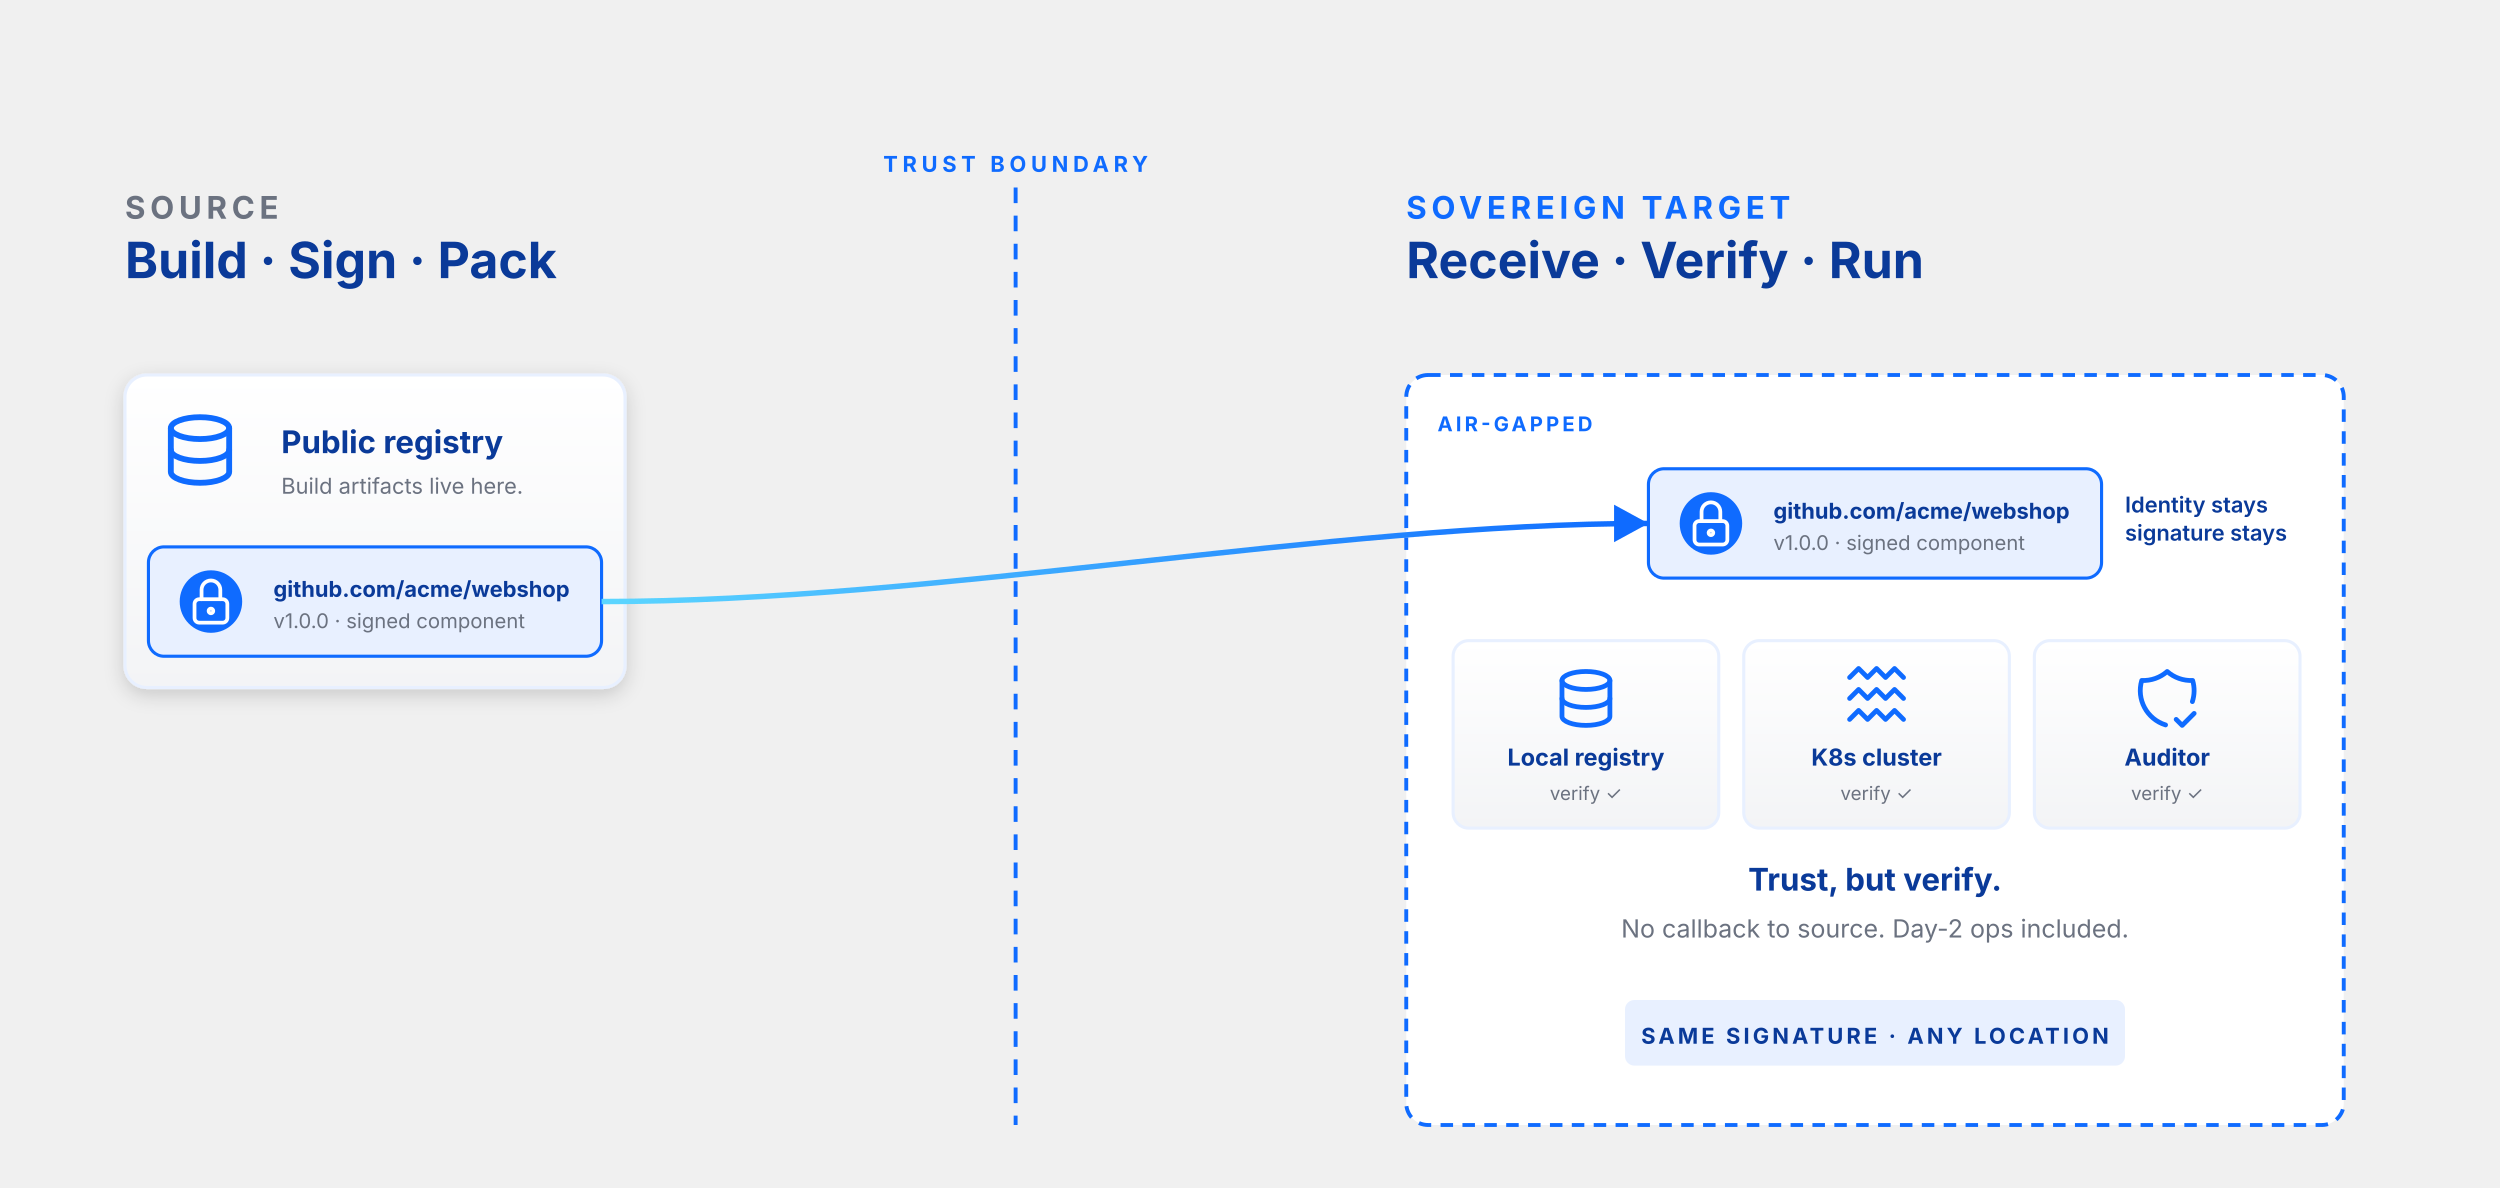
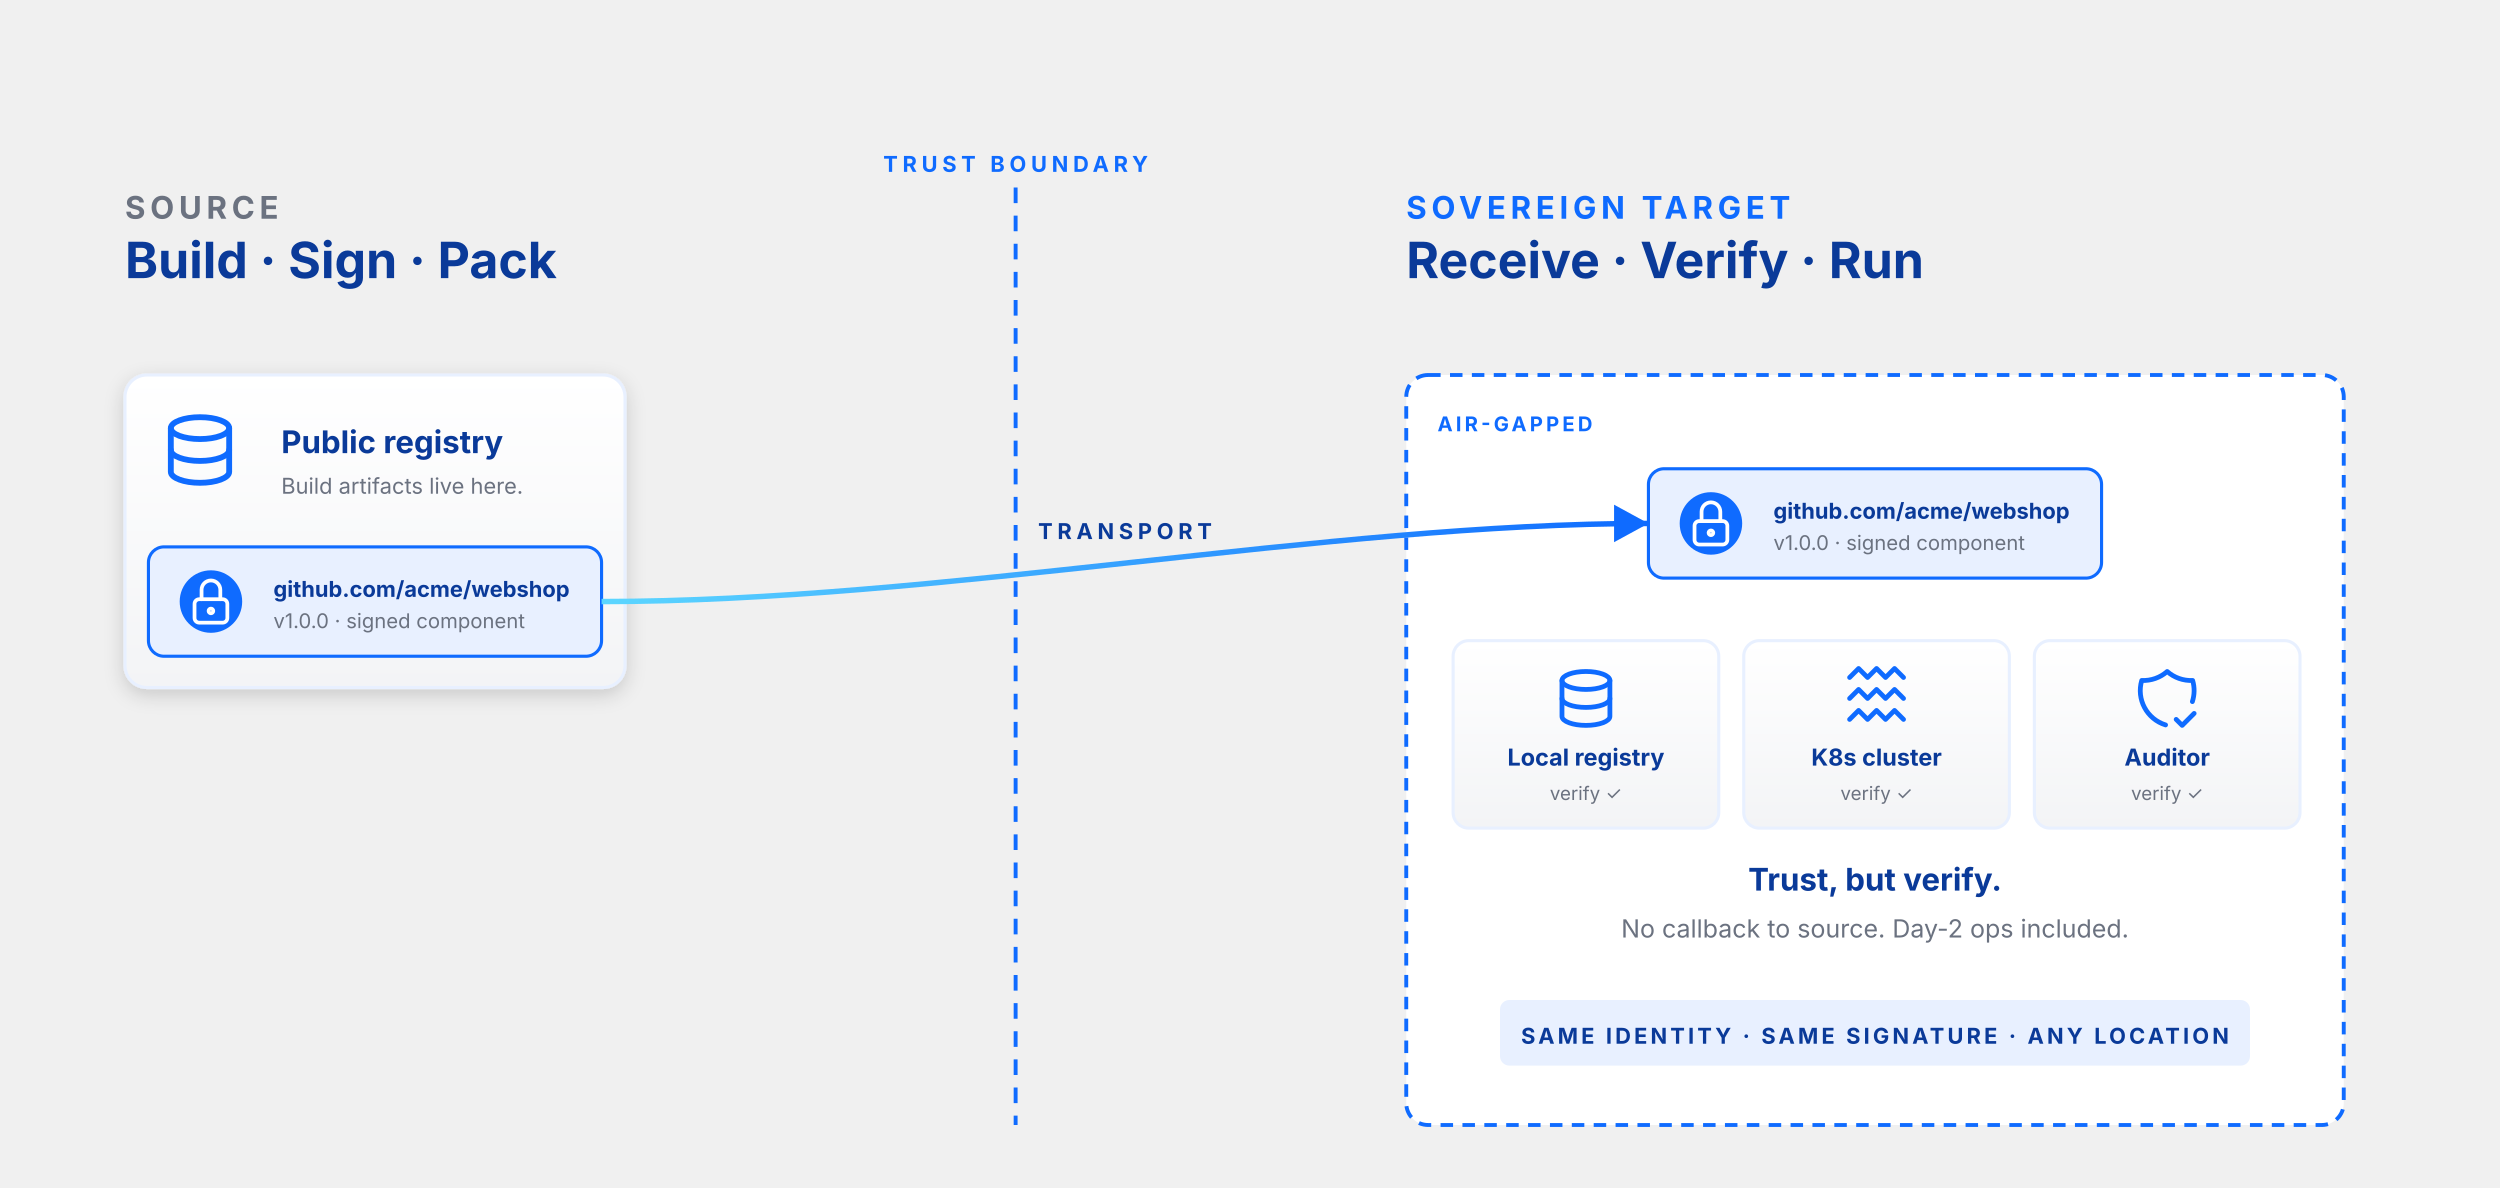
<svg xmlns="http://www.w3.org/2000/svg" viewBox="0 0 1600 760" role="img" aria-label="Sovereign-ready: trust, but verify">
  <defs>
    <linearGradient id="pillarFill" x1="0%" y1="0%" x2="0%" y2="100%">
      <stop offset="0%" stop-color="#ffffff" />
      <stop offset="100%" stop-color="#f3f4f6" />
    </linearGradient>
    <filter id="softShadow" x="-20%" y="-20%" width="140%" height="140%">
      <feGaussianBlur in="SourceAlpha" stdDeviation="6" />
      <feOffset dx="0" dy="4" result="offsetblur" />
      <feComponentTransfer>
        <feFuncA type="linear" slope="0.16" />
      </feComponentTransfer>
      <feMerge>
        <feMergeNode />
        <feMergeNode in="SourceGraphic" />
      </feMerge>
    </filter>
    <linearGradient id="brandFill" x1="0%" y1="0%" x2="100%" y2="0%">
      <stop offset="0%" stop-color="#5cd6ff" />
      <stop offset="100%" stop-color="#0f6bff" />
    </linearGradient>
    <symbol id="ico-lock" viewBox="0 0 24 24">
      <g fill="none" stroke="currentColor" stroke-width="1.6" stroke-linecap="round" stroke-linejoin="round">
        <path d="M5 13a2 2 0 0 1 2 -2h10a2 2 0 0 1 2 2v6a2 2 0 0 1 -2 2h-10a2 2 0 0 1 -2 -2v-6" />
        <path d="M11 16a1 1 0 1 0 2 0a1 1 0 0 0 -2 0" />
        <path d="M8 11v-4a4 4 0 1 1 8 0v4" />
      </g>
    </symbol>
    <symbol id="ico-shield" viewBox="0 0 24 24">
      <g fill="none" stroke="#0f6bff" stroke-width="1.6" stroke-linecap="round" stroke-linejoin="round">
        <path d="M11.46 20.846a12 12 0 0 1 -7.96 -14.846a12 12 0 0 0 8.5 -3a12 12 0 0 0 8.5 3a12 12 0 0 1 -.09 7.06" />
        <path d="M15 19l2 2l4 -4" />
      </g>
    </symbol>
    <symbol id="ico-cluster" viewBox="0 0 24 24">
      <g fill="none" stroke="#0f6bff" stroke-width="1.6" stroke-linecap="round" stroke-linejoin="round">
        <path d="M3 12l3 -3l3 3l3 -3l3 3l3 -3l3 3" />
        <path d="M3 19l3 -3l3 3l3 -3l3 3l3 -3l3 3" />
        <path d="M3 5l3 -3l3 3l3 -3l3 3l3 -3l3 3" />
      </g>
    </symbol>
    <symbol id="ico-registry" viewBox="0 0 24 24">
      <g fill="none" stroke="#0f6bff" stroke-width="1.6" stroke-linecap="round" stroke-linejoin="round">
        <ellipse cx="12" cy="6" rx="8" ry="3" />
        <path d="M4 6v6a8 3 0 0 0 16 0v-6" />
        <path d="M4 12v6a8 3 0 0 0 16 0v-6" />
      </g>
    </symbol>
  </defs>
  <g font-family="Aptos, Inter, sans-serif">
    <g transform="translate(80,100)">
      <text x="0" y="40" font-size="20" font-weight="700" fill="#6b7280" letter-spacing="3">SOURCE</text>
      <text x="0" y="78" font-size="32" font-weight="700" fill="#0a3a99">Build · Sign · Pack</text>
      <g transform="translate(0,140)">
        <rect width="320" height="200" rx="14" fill="url(#pillarFill)" stroke="#e8f0ff" stroke-width="2" filter="url(#softShadow)" />
        <use href="#ico-registry" x="20" y="20" width="56" height="56" stroke="#0f6bff" />
        <text x="100" y="50" font-size="20" font-weight="700" fill="#0a3a99">Public registry</text>
        <text x="100" y="76" font-size="14" fill="#6b7280">Build artifacts live here.</text>
        <g transform="translate(15,110)">
          <rect width="290" height="70" rx="10" fill="#e8f0ff" stroke="#0f6bff" stroke-width="2" />
          <circle cx="40" cy="35" r="20" fill="#0f6bff" />
          <use href="#ico-lock" x="22" y="17" width="36" height="36" color="#ffffff" />
          <text x="80" y="32" font-size="14" font-weight="700" fill="#0a3a99">github.com/acme/webshop</text>
          <text x="80" y="52" font-size="13" fill="#6b7280">v1.0.0 · signed component</text>
        </g>
      </g>
    </g>
    <g transform="translate(570,80)">
      <line x1="80" y1="40" x2="80" y2="640" stroke="#0f6bff" stroke-width="2.5" stroke-dasharray="10 8" />
      <text x="80" y="30" text-anchor="middle" font-size="14" font-weight="700" fill="#0f6bff" letter-spacing="3">TRUST BOUNDARY</text>
    </g>
    <g transform="translate(900,100)">
      <text x="0" y="40" font-size="20" font-weight="700" fill="#0f6bff" letter-spacing="3">SOVEREIGN TARGET</text>
      <text x="0" y="78" font-size="32" font-weight="700" fill="#0a3a99">Receive · Verify · Run</text>
      <g transform="translate(0,140)">
        <rect width="600" height="480" rx="14" fill="#ffffff" stroke="#0f6bff" stroke-width="2.5" stroke-dasharray="8 6" />
        <text x="20" y="36" font-size="13" font-weight="700" fill="#0f6bff" letter-spacing="2">AIR-GAPPED</text>
        <g transform="translate(155,60)">
          <rect width="290" height="70" rx="10" fill="#e8f0ff" stroke="#0f6bff" stroke-width="2" />
          <circle cx="40" cy="35" r="20" fill="#0f6bff" />
          <use href="#ico-lock" x="22" y="17" width="36" height="36" color="#ffffff" />
          <text x="80" y="32" font-size="14" font-weight="700" fill="#0a3a99">github.com/acme/webshop</text>
          <text x="80" y="52" font-size="13" fill="#6b7280">v1.0.0 · signed component</text>
        </g>
-         <text x="460" y="88" font-size="14" font-weight="600" fill="#0a3a99">
-           <tspan x="460" dy="0">Identity stays</tspan>
-           <tspan x="460" dy="18">signature stays</tspan>
-         </text>
        <g transform="translate(30,170)">
          <rect width="170" height="120" rx="10" fill="url(#pillarFill)" stroke="#e8f0ff" stroke-width="2" />
          <use href="#ico-registry" x="62" y="14" width="46" height="46" stroke="#0f6bff" />
          <text x="85" y="80" text-anchor="middle" font-size="15" font-weight="700" fill="#0a3a99">Local registry</text>
          <text x="85" y="102" text-anchor="middle" font-size="12" fill="#6b7280">verify ✓</text>
        </g>
        <g transform="translate(216,170)">
          <rect width="170" height="120" rx="10" fill="url(#pillarFill)" stroke="#e8f0ff" stroke-width="2" />
          <use href="#ico-cluster" x="62" y="14" width="46" height="46" stroke="#0f6bff" />
          <text x="85" y="80" text-anchor="middle" font-size="15" font-weight="700" fill="#0a3a99">K8s cluster</text>
          <text x="85" y="102" text-anchor="middle" font-size="12" fill="#6b7280">verify ✓</text>
        </g>
        <g transform="translate(402,170)">
          <rect width="170" height="120" rx="10" fill="url(#pillarFill)" stroke="#e8f0ff" stroke-width="2" />
          <use href="#ico-shield" x="62" y="14" width="46" height="46" stroke="#0f6bff" />
          <text x="85" y="80" text-anchor="middle" font-size="15" font-weight="700" fill="#0a3a99">Auditor</text>
          <text x="85" y="102" text-anchor="middle" font-size="12" fill="#6b7280">verify ✓</text>
        </g>
        <text x="300" y="330" text-anchor="middle" font-size="20" font-weight="700" fill="#0a3a99">Trust, but verify.</text>
        <text x="300" y="360" text-anchor="middle" font-size="16" fill="#6b7280">No callback to source. Day-2 ops included.</text>
-         <rect x="140" y="400" width="320" height="42" rx="6" fill="#e8f0ff" />
-         <text x="300" y="428" text-anchor="middle" font-size="14" font-weight="700" fill="#0a3a99" letter-spacing="2">SAME SIGNATURE · ANY LOCATION</text>
+         <rect x="60" y="400" width="480" height="42" rx="6" fill="#e8f0ff" />
+         <text x="300" y="428" text-anchor="middle" font-size="14" font-weight="700" fill="#0a3a99" letter-spacing="2">SAME IDENTITY · SAME SIGNATURE · ANY LOCATION</text>
      </g>
    </g>
    <path d="M 385 385 C 600 385, 850 335, 1055 335" fill="none" stroke="url(#brandFill)" stroke-width="3.5" />
    <polygon points="1055,335 1033,323 1033,347" fill="#0f6bff" />
+     <text x="720" y="345" text-anchor="middle" font-size="14" font-weight="700" fill="#0a3a99" letter-spacing="3">TRANSPORT</text>
  </g>
</svg>
